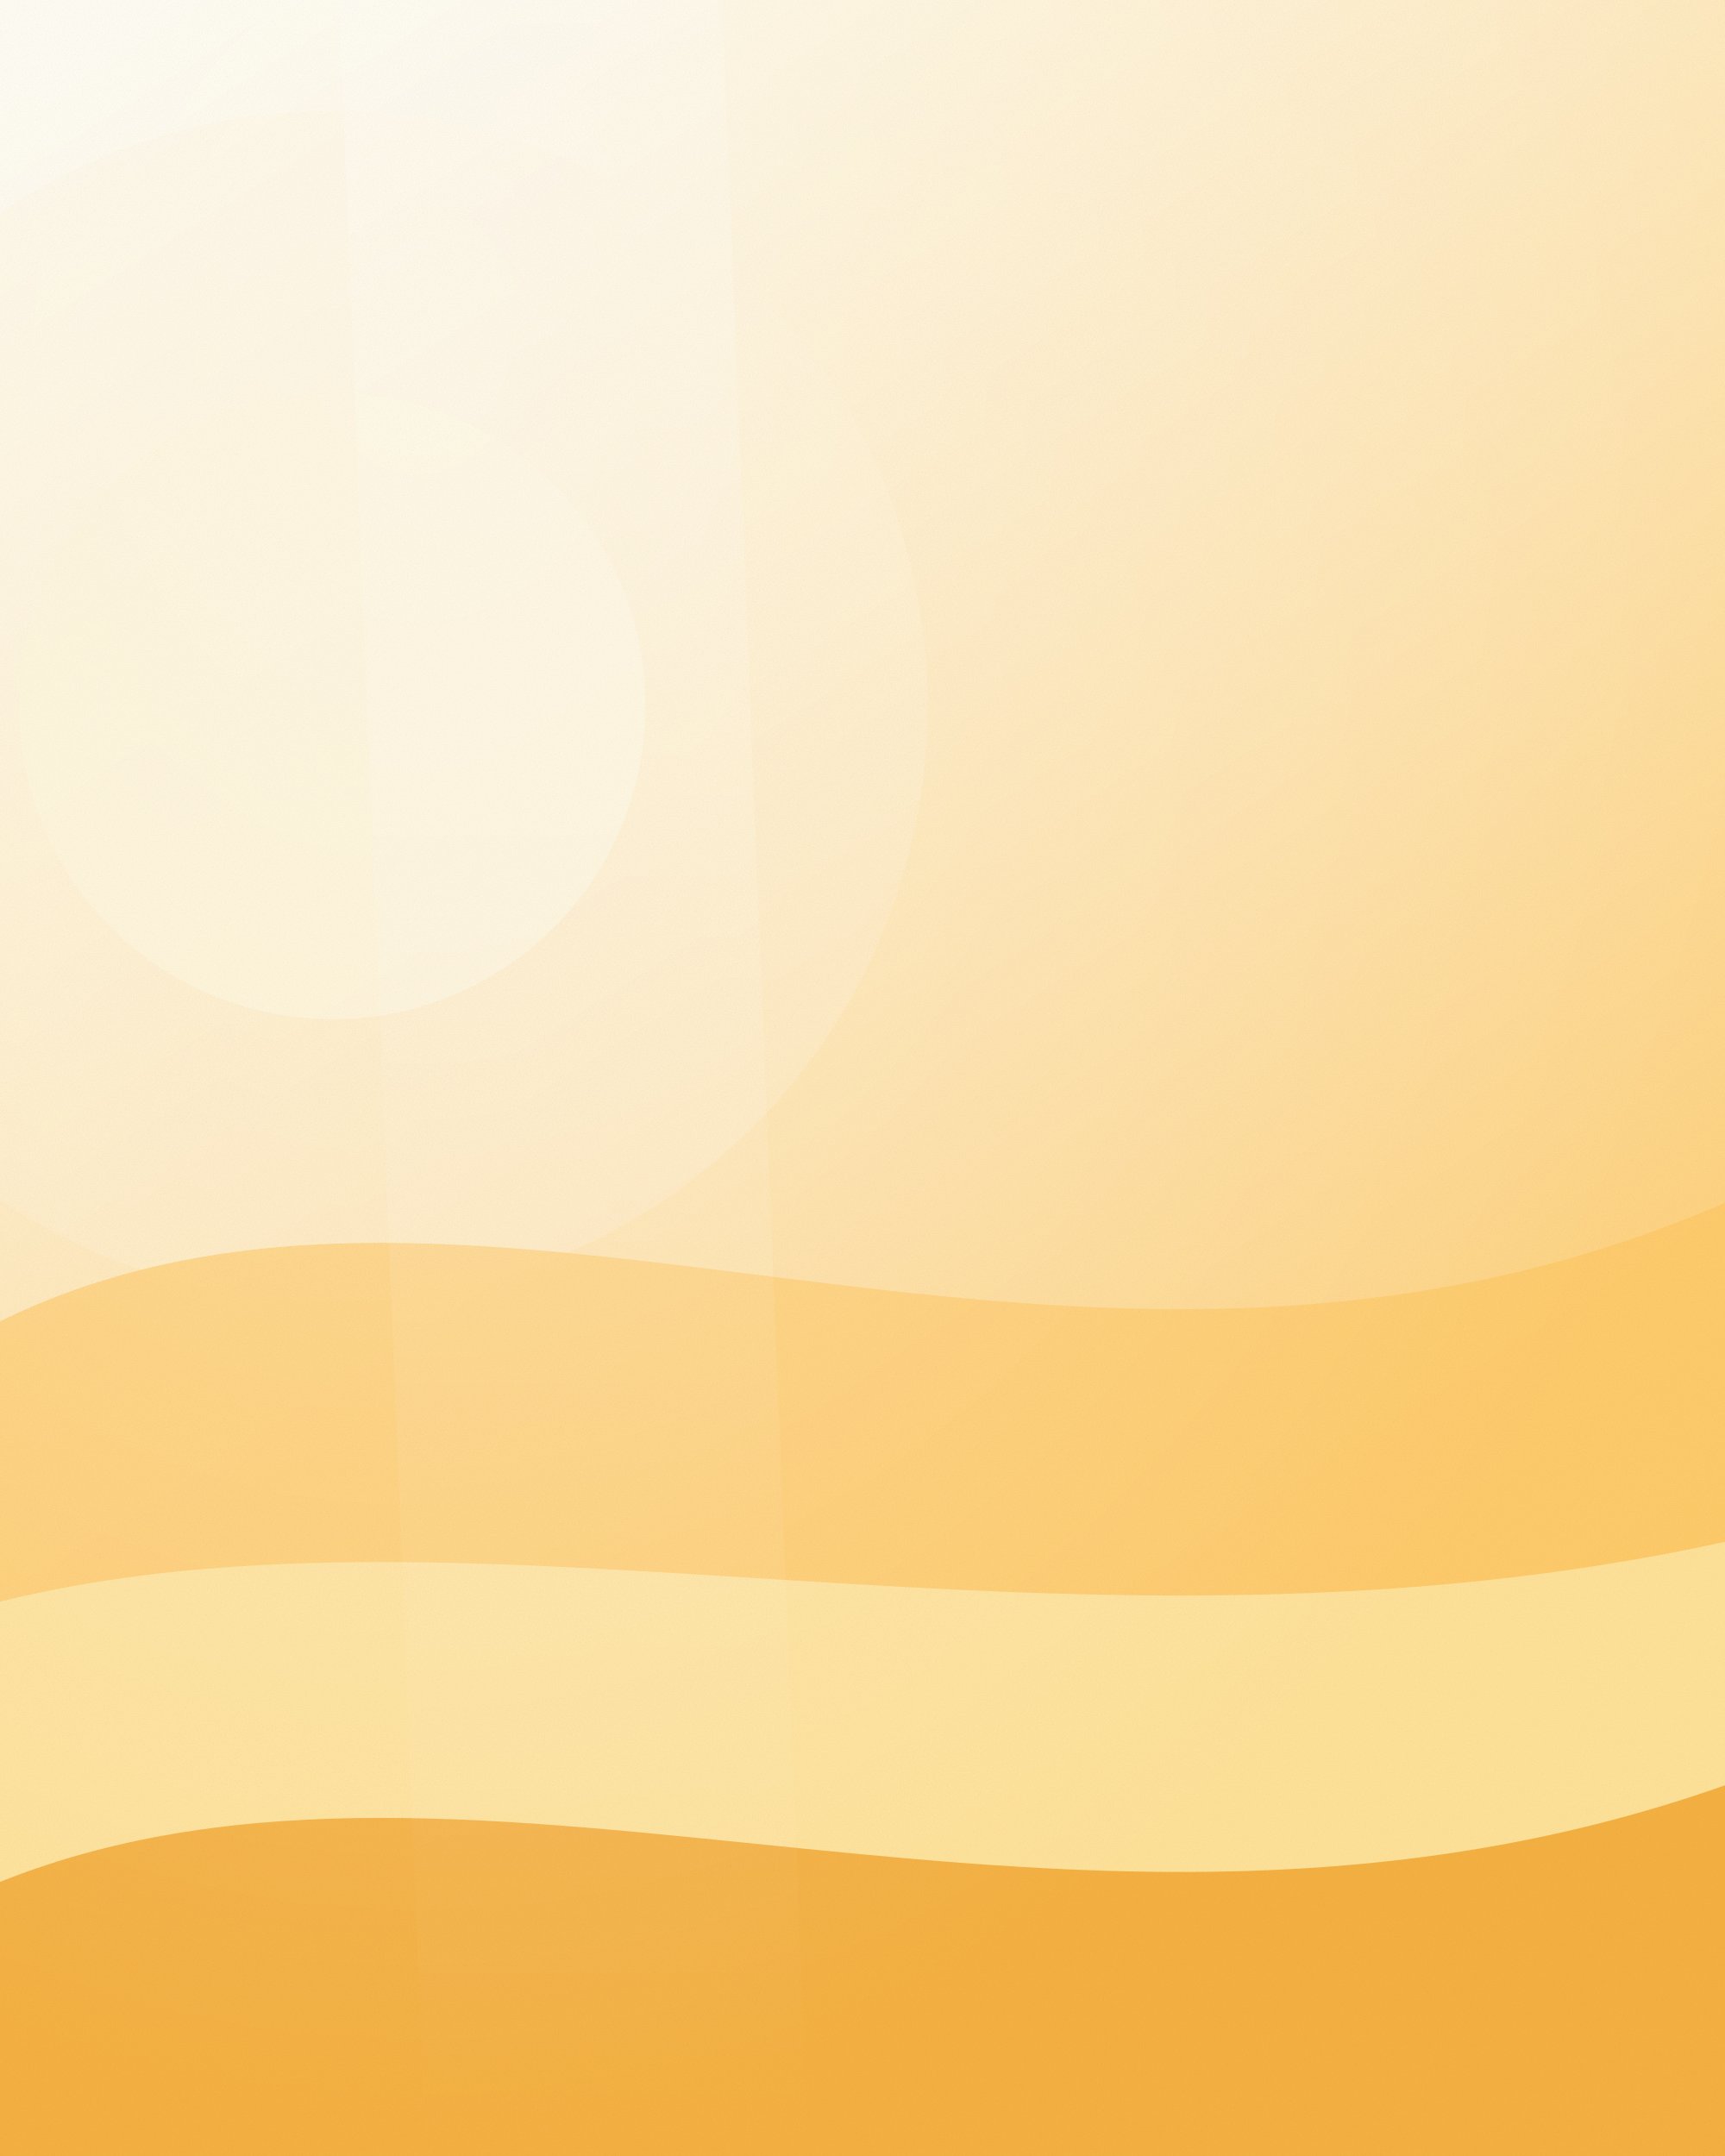
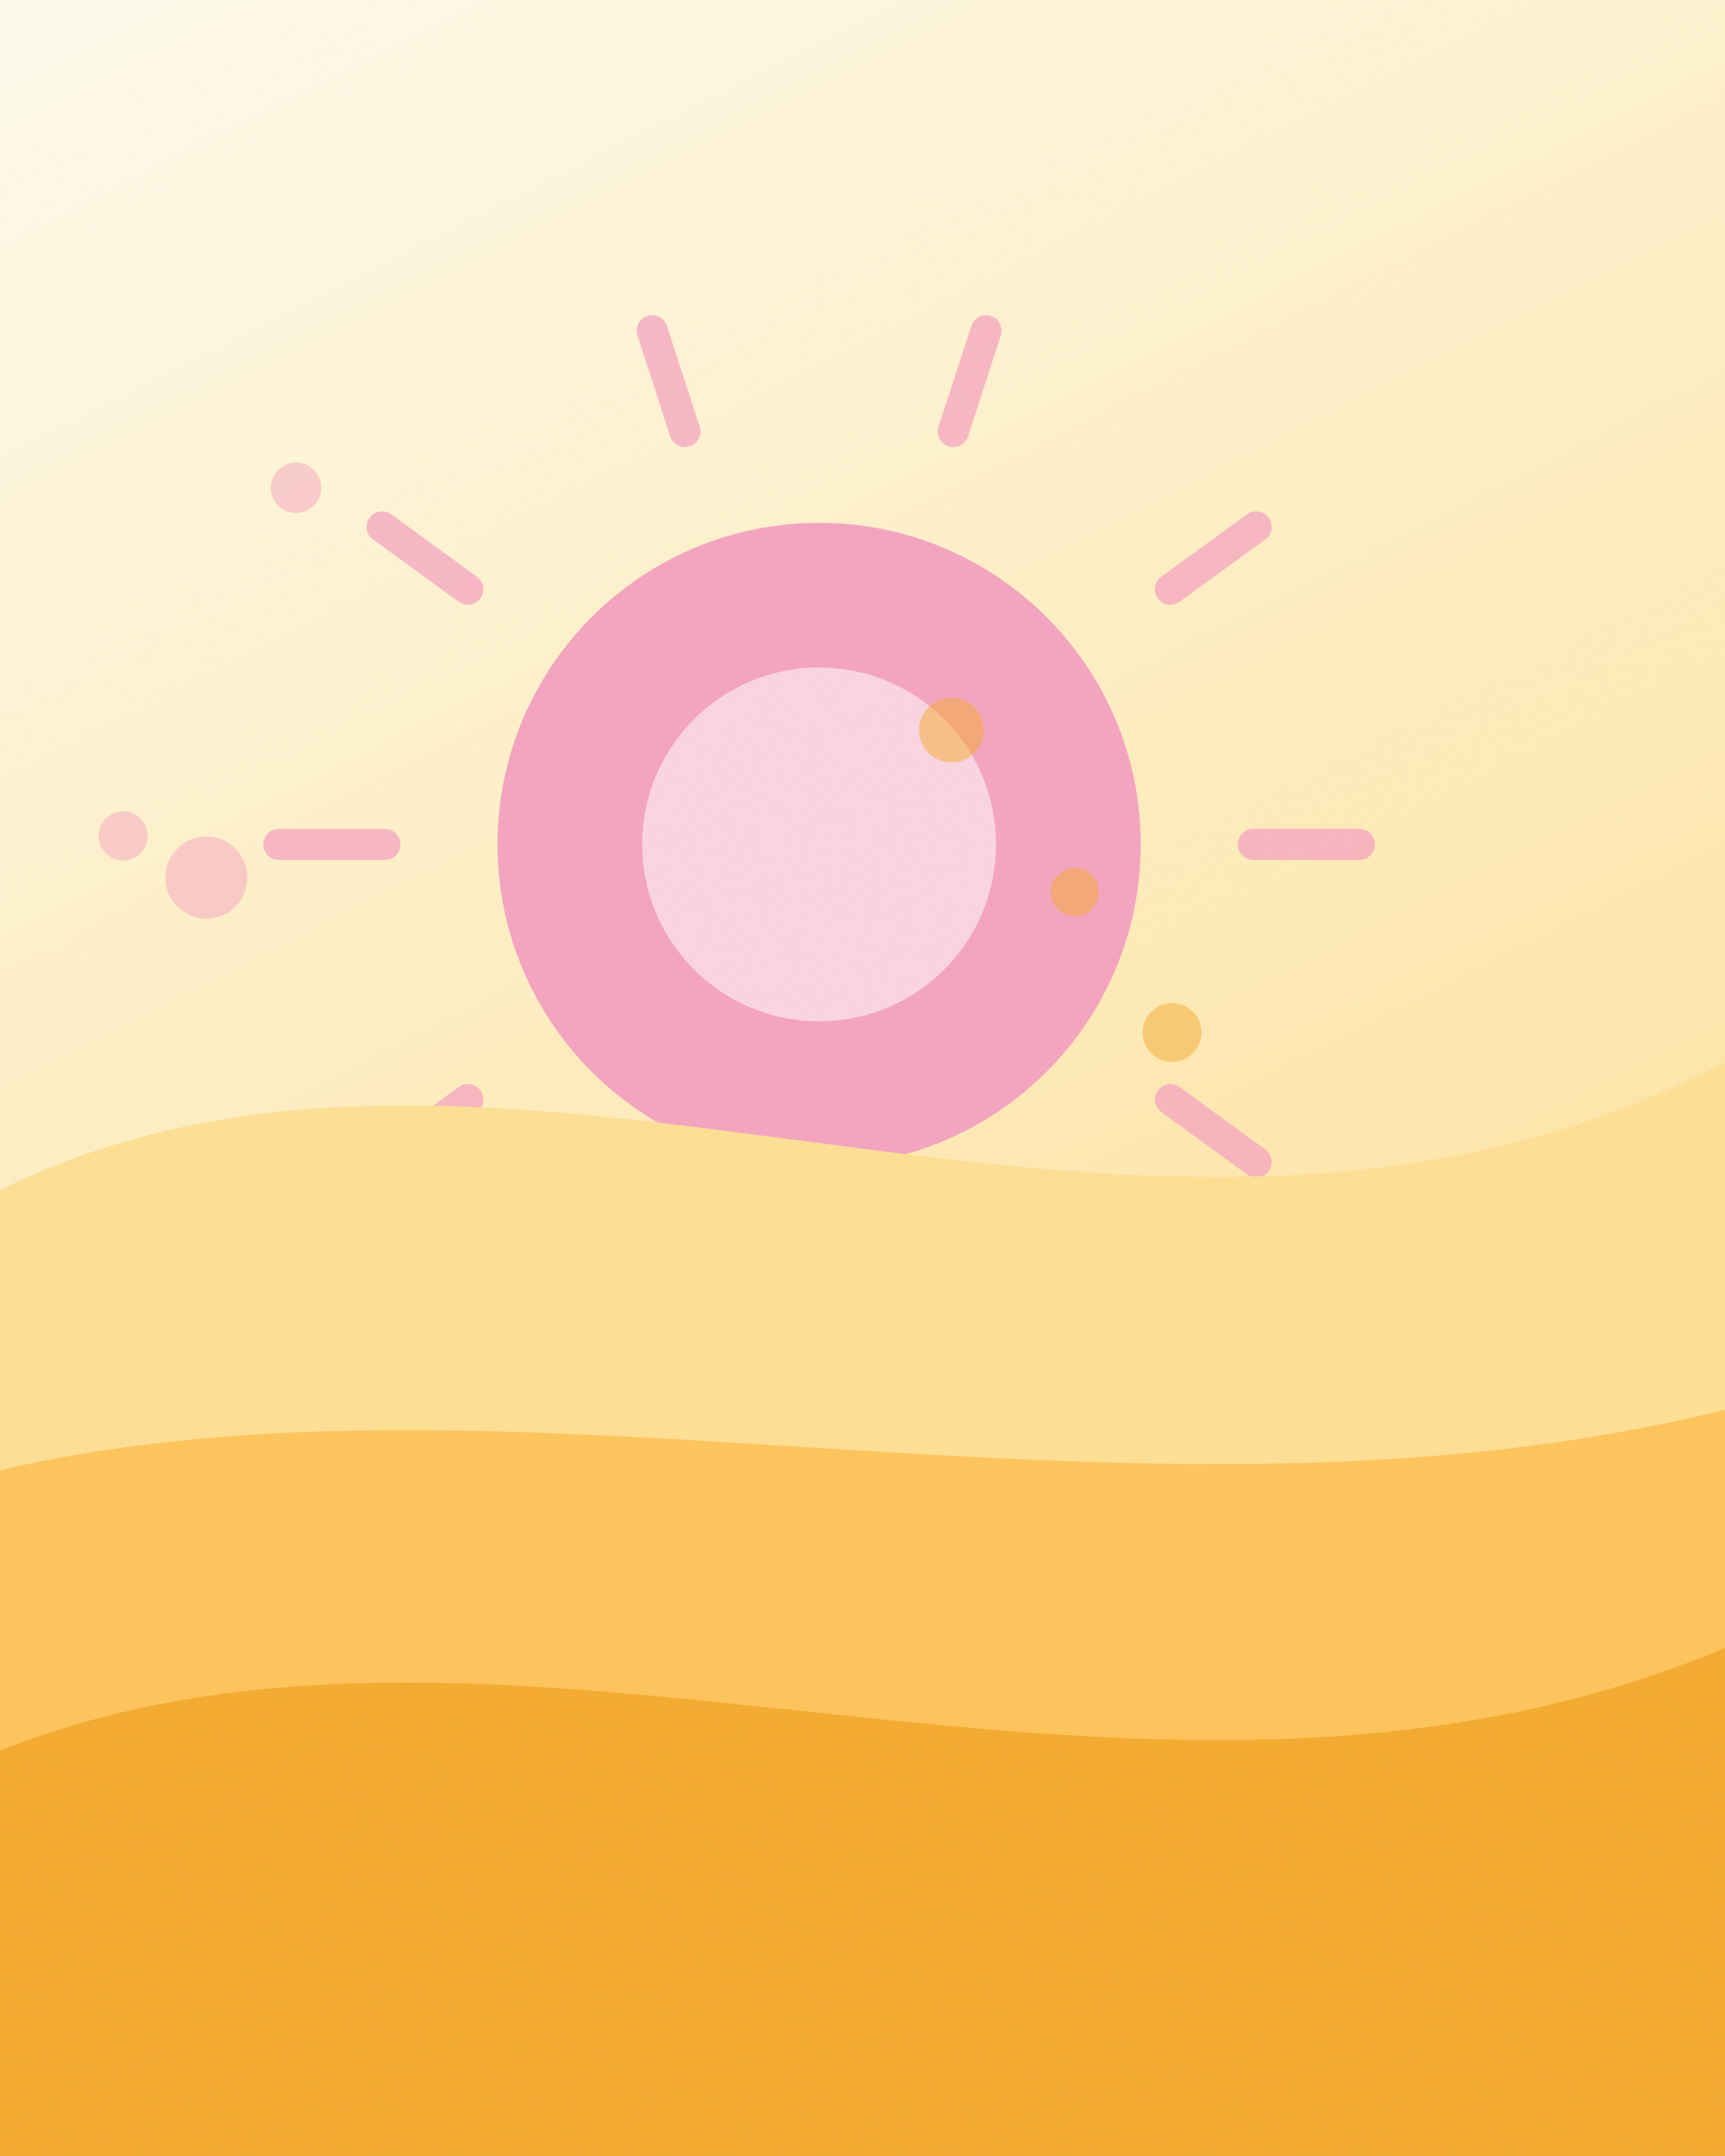
<svg xmlns="http://www.w3.org/2000/svg" viewBox="0 0 1400 1750" width="1400" height="1750" role="presentation">
  <defs>
-     <linearGradient id="sky" x1="0.1" y1="0" x2="0.6" y2="1">
-       <stop offset="0%" stop-color="#FFFCEF" />
-       <stop offset="100%" stop-color="#FFCA69" />
+     <linearGradient id="sky" x1="0.1" y1="0" x2="0.5" y2="1">
+       <stop offset="0%" stop-color="#FFFBEA" />
+       <stop offset="100%" stop-color="#FFE096" />
    </linearGradient>
-     <linearGradient id="shaft" x1="0" y1="0" x2="0" y2="1">
-       <stop offset="0%" stop-color="#FFFFFF" stop-opacity="0.42" />
-       <stop offset="100%" stop-color="#FFFFFF" stop-opacity="0" />
-     </linearGradient>
-     <radialGradient id="bloom" cx="24%" cy="16%" r="82%">
-       <stop offset="0%" stop-color="#FFFFFF" stop-opacity="0.38" />
-       <stop offset="100%" stop-color="#FFFFFF" stop-opacity="0" />
-     </radialGradient>
    <filter id="grain" x="0" y="0" width="100%" height="100%">
      <feTurbulence type="fractalNoise" baseFrequency="0.9" numOctaves="3" stitchTiles="stitch" />
      <feColorMatrix type="saturate" values="0" />
    </filter>
  </defs>
  <rect width="1400" height="1750" fill="url(#sky)" />
-   <circle cx="269.7" cy="573" r="254.2" fill="#FFF3D2" opacity="0.85" />
-   <circle cx="269.7" cy="573" r="483" fill="#FFF3D2" opacity="0.3" />
-   <path d="M0 1072.5 C 392 880.2, 868 1207.1, 1400 976.3 L 1400 1750 L 0 1750 Z" fill="#FFCA69" opacity="0.85" />
-   <path d="M0 1300 C 392 1203.1, 868 1367.9, 1400 1251.5 L 1400 1750 L 0 1750 Z" fill="#FFE49F" opacity="0.9" />
-   <path d="M0 1527.5 C 392 1370.7, 868 1637.2, 1400 1449.1 L 1400 1750 L 0 1750 Z" fill="#F4AC38" opacity="0.9" />
-   <polygon points="275,0 585.9,0 656.4,1750 345.6,1750" fill="url(#shaft)" opacity="0.45" />
-   <rect width="1400" height="1750" fill="url(#bloom)" />
-   <rect width="1400" height="1750" filter="url(#grain)" opacity="0.11" style="mix-blend-mode:multiply" />
+   <line x1="1017.2" y1="685.4" x2="1103.3" y2="685.4" stroke="#F5A6C1" stroke-width="25.2" stroke-linecap="round" opacity="0.75" />
+   <line x1="949.9" y1="892.5" x2="1019.5" y2="943.1" stroke="#F5A6C1" stroke-width="25.2" stroke-linecap="round" opacity="0.75" />
+   <line x1="773.7" y1="1020.5" x2="800.3" y2="1102.4" stroke="#F5A6C1" stroke-width="25.2" stroke-linecap="round" opacity="0.75" />
+   <line x1="555.9" y1="1020.5" x2="529.3" y2="1102.4" stroke="#F5A6C1" stroke-width="25.2" stroke-linecap="round" opacity="0.75" />
+   <line x1="379.7" y1="892.5" x2="310.1" y2="943.1" stroke="#F5A6C1" stroke-width="25.2" stroke-linecap="round" opacity="0.75" />
+   <line x1="312.4" y1="685.4" x2="226.3" y2="685.4" stroke="#F5A6C1" stroke-width="25.2" stroke-linecap="round" opacity="0.75" />
+   <line x1="379.7" y1="478.3" x2="310.1" y2="427.7" stroke="#F5A6C1" stroke-width="25.2" stroke-linecap="round" opacity="0.75" />
+   <line x1="555.9" y1="350.3" x2="529.3" y2="268.4" stroke="#F5A6C1" stroke-width="25.2" stroke-linecap="round" opacity="0.75" />
+   <line x1="773.7" y1="350.3" x2="800.3" y2="268.4" stroke="#F5A6C1" stroke-width="25.2" stroke-linecap="round" opacity="0.75" />
+   <line x1="949.9" y1="478.3" x2="1019.5" y2="427.7" stroke="#F5A6C1" stroke-width="25.2" stroke-linecap="round" opacity="0.75" />
+   <circle cx="664.8" cy="685.4" r="261" fill="#F5A6C1" />
+   <circle cx="664.8" cy="685.4" r="143.6" fill="#FDE5ED" opacity="0.75" />
+   <circle cx="167.5" cy="712.3" r="33.3" fill="#F5A6C1" opacity="0.5" />
+   <circle cx="772.2" cy="592.6" r="26.3" fill="#F5AC33" opacity="0.5" />
+   <circle cx="99.9" cy="678.5" r="19.9" fill="#F5A6C1" opacity="0.5" />
+   <circle cx="951.2" cy="838.1" r="23.9" fill="#F5AC33" opacity="0.5" />
+   <circle cx="240.3" cy="395.9" r="20.5" fill="#F5A6C1" opacity="0.5" />
+   <circle cx="872.3" cy="724.1" r="19.6" fill="#F5AC33" opacity="0.5" />
+   <path d="M0 965.9 C 420 758.7, 924 1111, 1400 862.3 L 1400 1750 L 0 1750 Z" fill="#FFE096" />
+   <path d="M0 1193.4 C 420 1095.1, 924 1262.2, 1400 1144.3 L 1400 1750 L 0 1750 Z" fill="#FFC65E" />
+   <path d="M0 1420.9 C 420 1254.3, 924 1537.6, 1400 1337.6 L 1400 1750 L 0 1750 Z" fill="#F5AC33" />
+   <rect width="1400" height="1750" filter="url(#grain)" opacity="0.07" style="mix-blend-mode:multiply" />
</svg>
